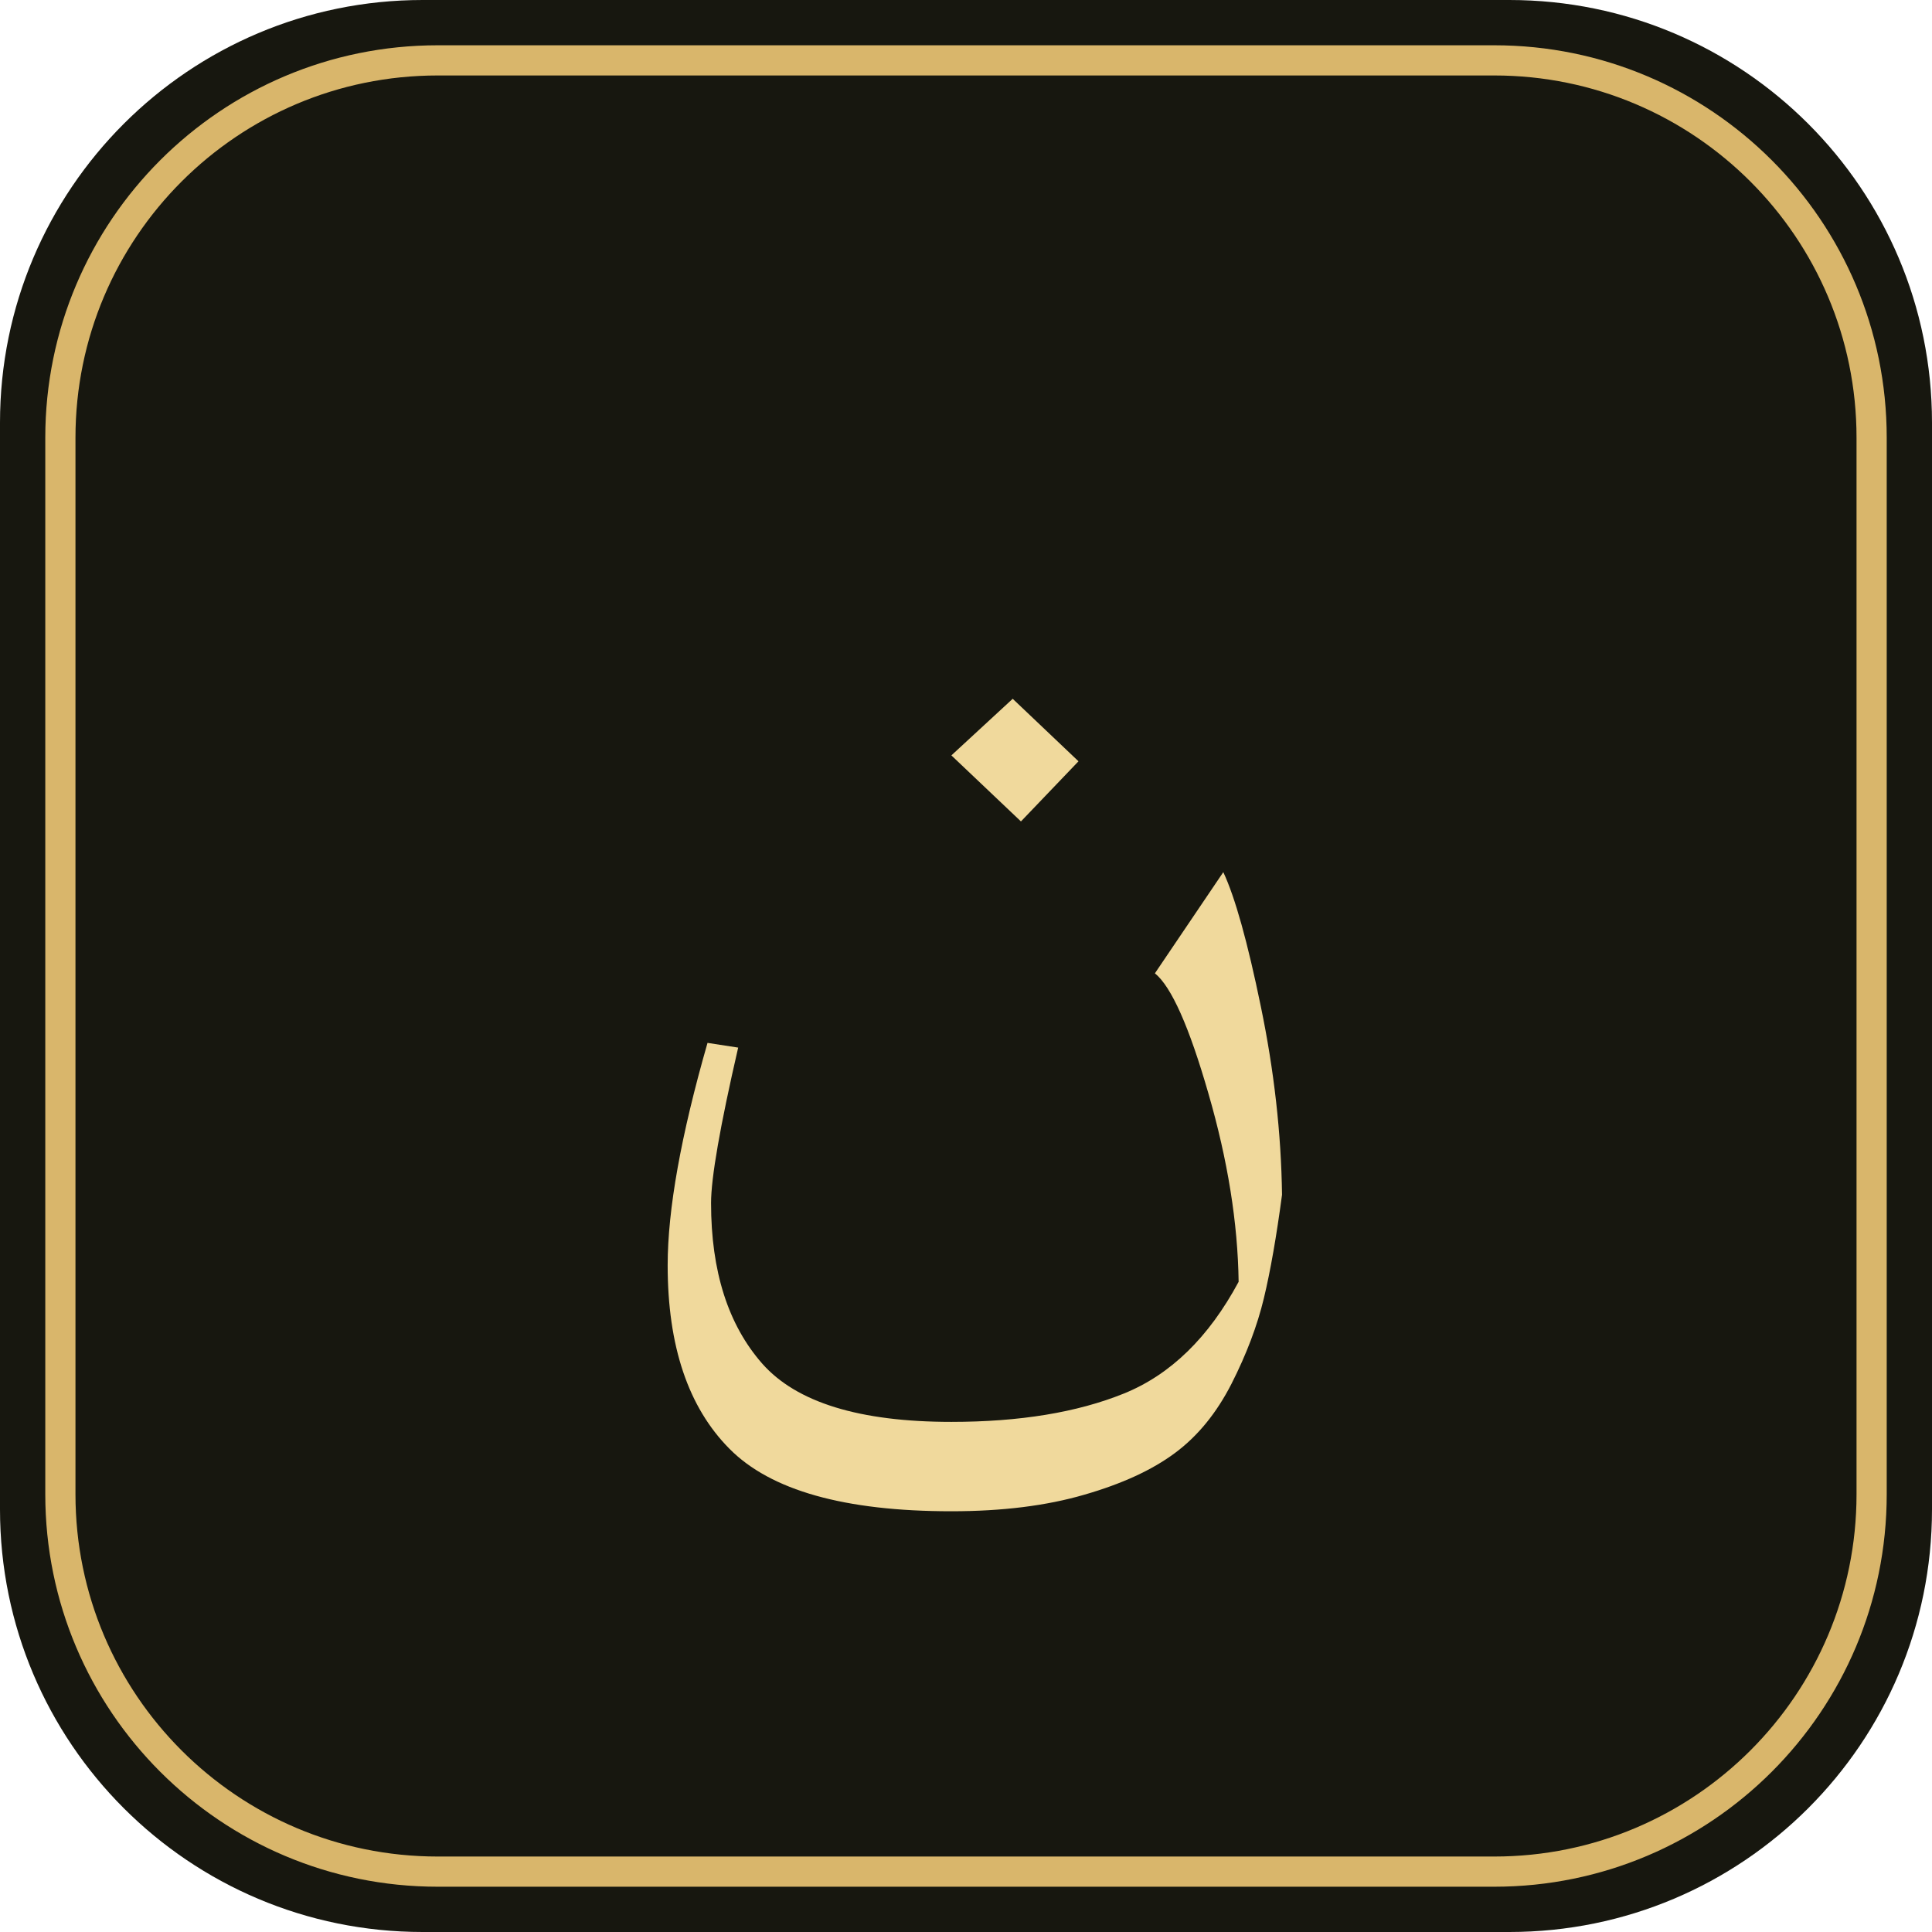
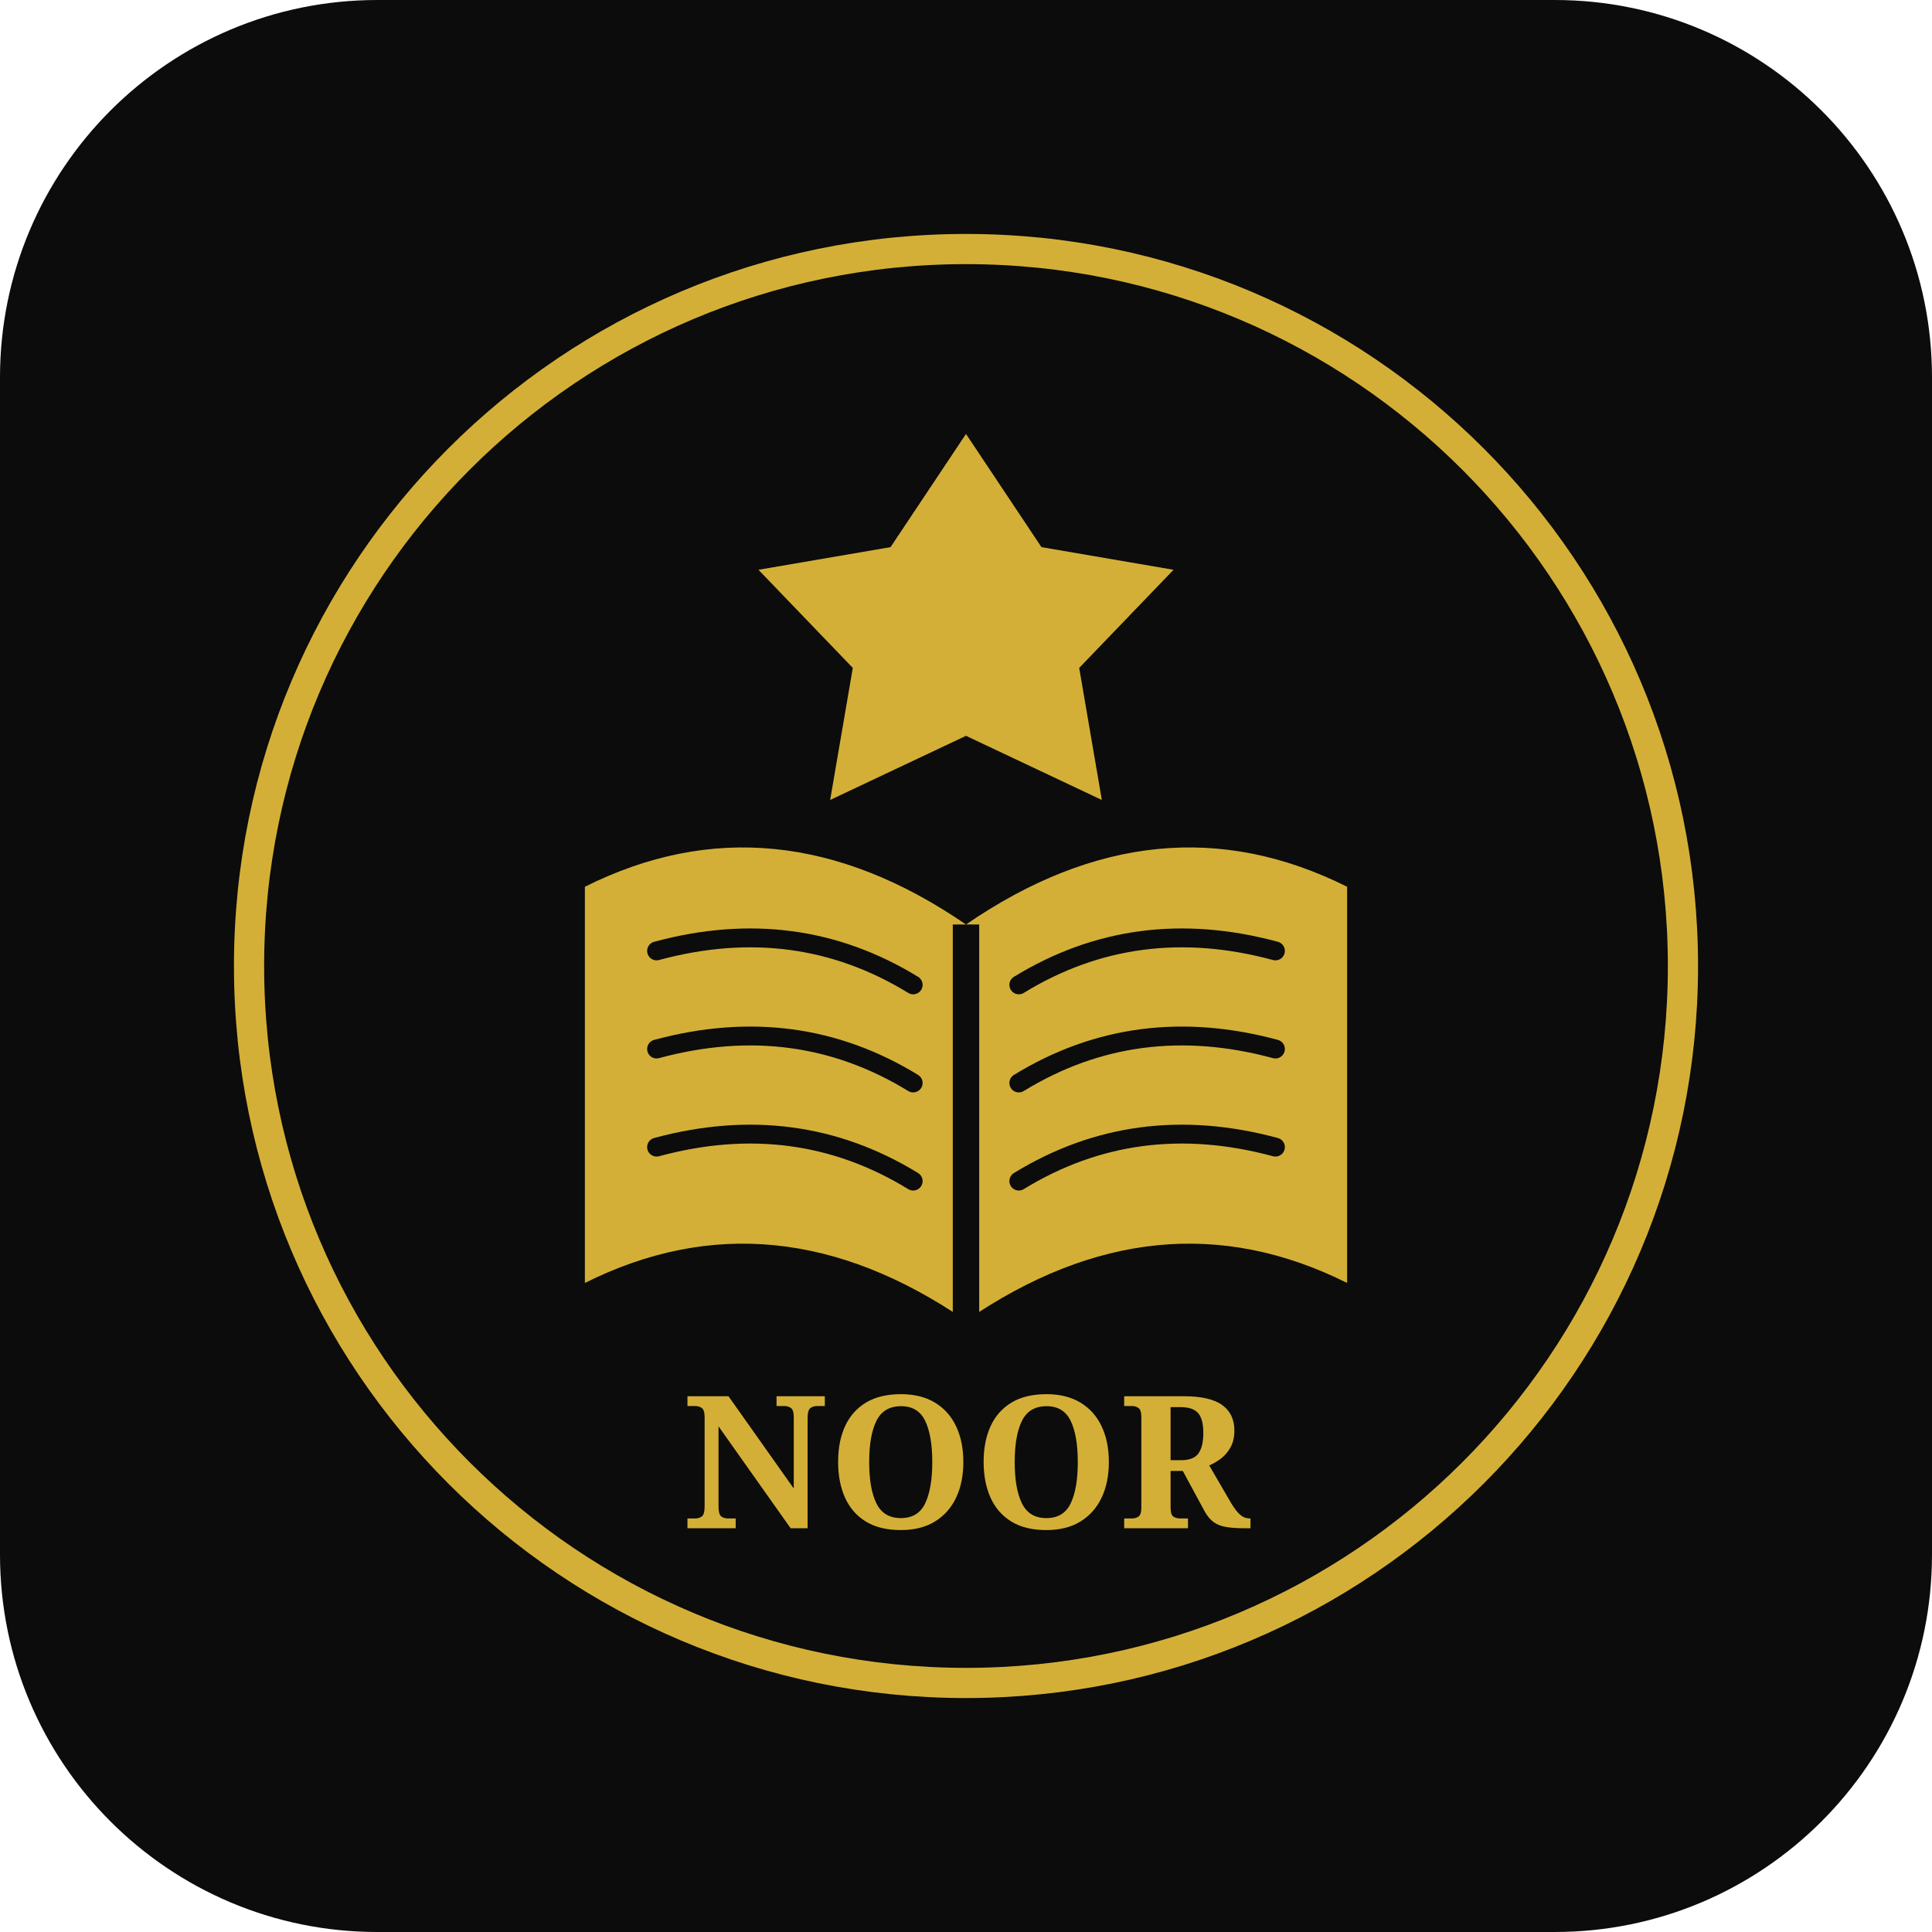
- <svg xmlns="http://www.w3.org/2000/svg" viewBox="0 0 128 128">
-   <rect width="128" height="128" rx="28" fill="#17170f" />
-   <rect x="4" y="4" width="120" height="120" rx="25" fill="none" stroke="#d9b66b" stroke-width="2" />
-   <text x="64" y="85" text-anchor="middle" font-size="78" fill="#f0d99c" font-family="serif">ن</text>
+ <svg xmlns="http://www.w3.org/2000/svg" viewBox="0 0 512 512">
+   <rect width="512" height="512" rx="100" fill="#0b0c0b" />
+   <circle cx="256" cy="256" r="190" fill="none" stroke="#d4af37" stroke-width="8" />
+   <path d="M256 115 L276 145 L311 151 L286 177 L292 212 L256 195 L220 212 L226 177 L201 151 L236 145 Z" fill="#d4af37" />
+   <path d="M155 235 Q205 210 256 245 Q307 210 357 235 L357 340 Q307 315 256 350 Q205 315 155 340 Z" fill="#d4af37" />
+   <path d="M256 245 L256 350" stroke="#0b0c0b" stroke-width="7" fill="none" />
+   <path d="M174 252 Q211 242 242 261 M174 278 Q211 268 242 287 M174 304 Q211 294 242 313 M338 252 Q301 242 270 261 M338 278 Q301 268 270 287 M338 304 Q301 294 270 313" stroke="#0b0c0b" stroke-width="5" fill="none" stroke-linecap="round" />
+   <text x="256" y="405" font-family="serif" font-size="49" font-weight="bold" text-anchor="middle" fill="#d4af37">NOOR</text>
</svg>
